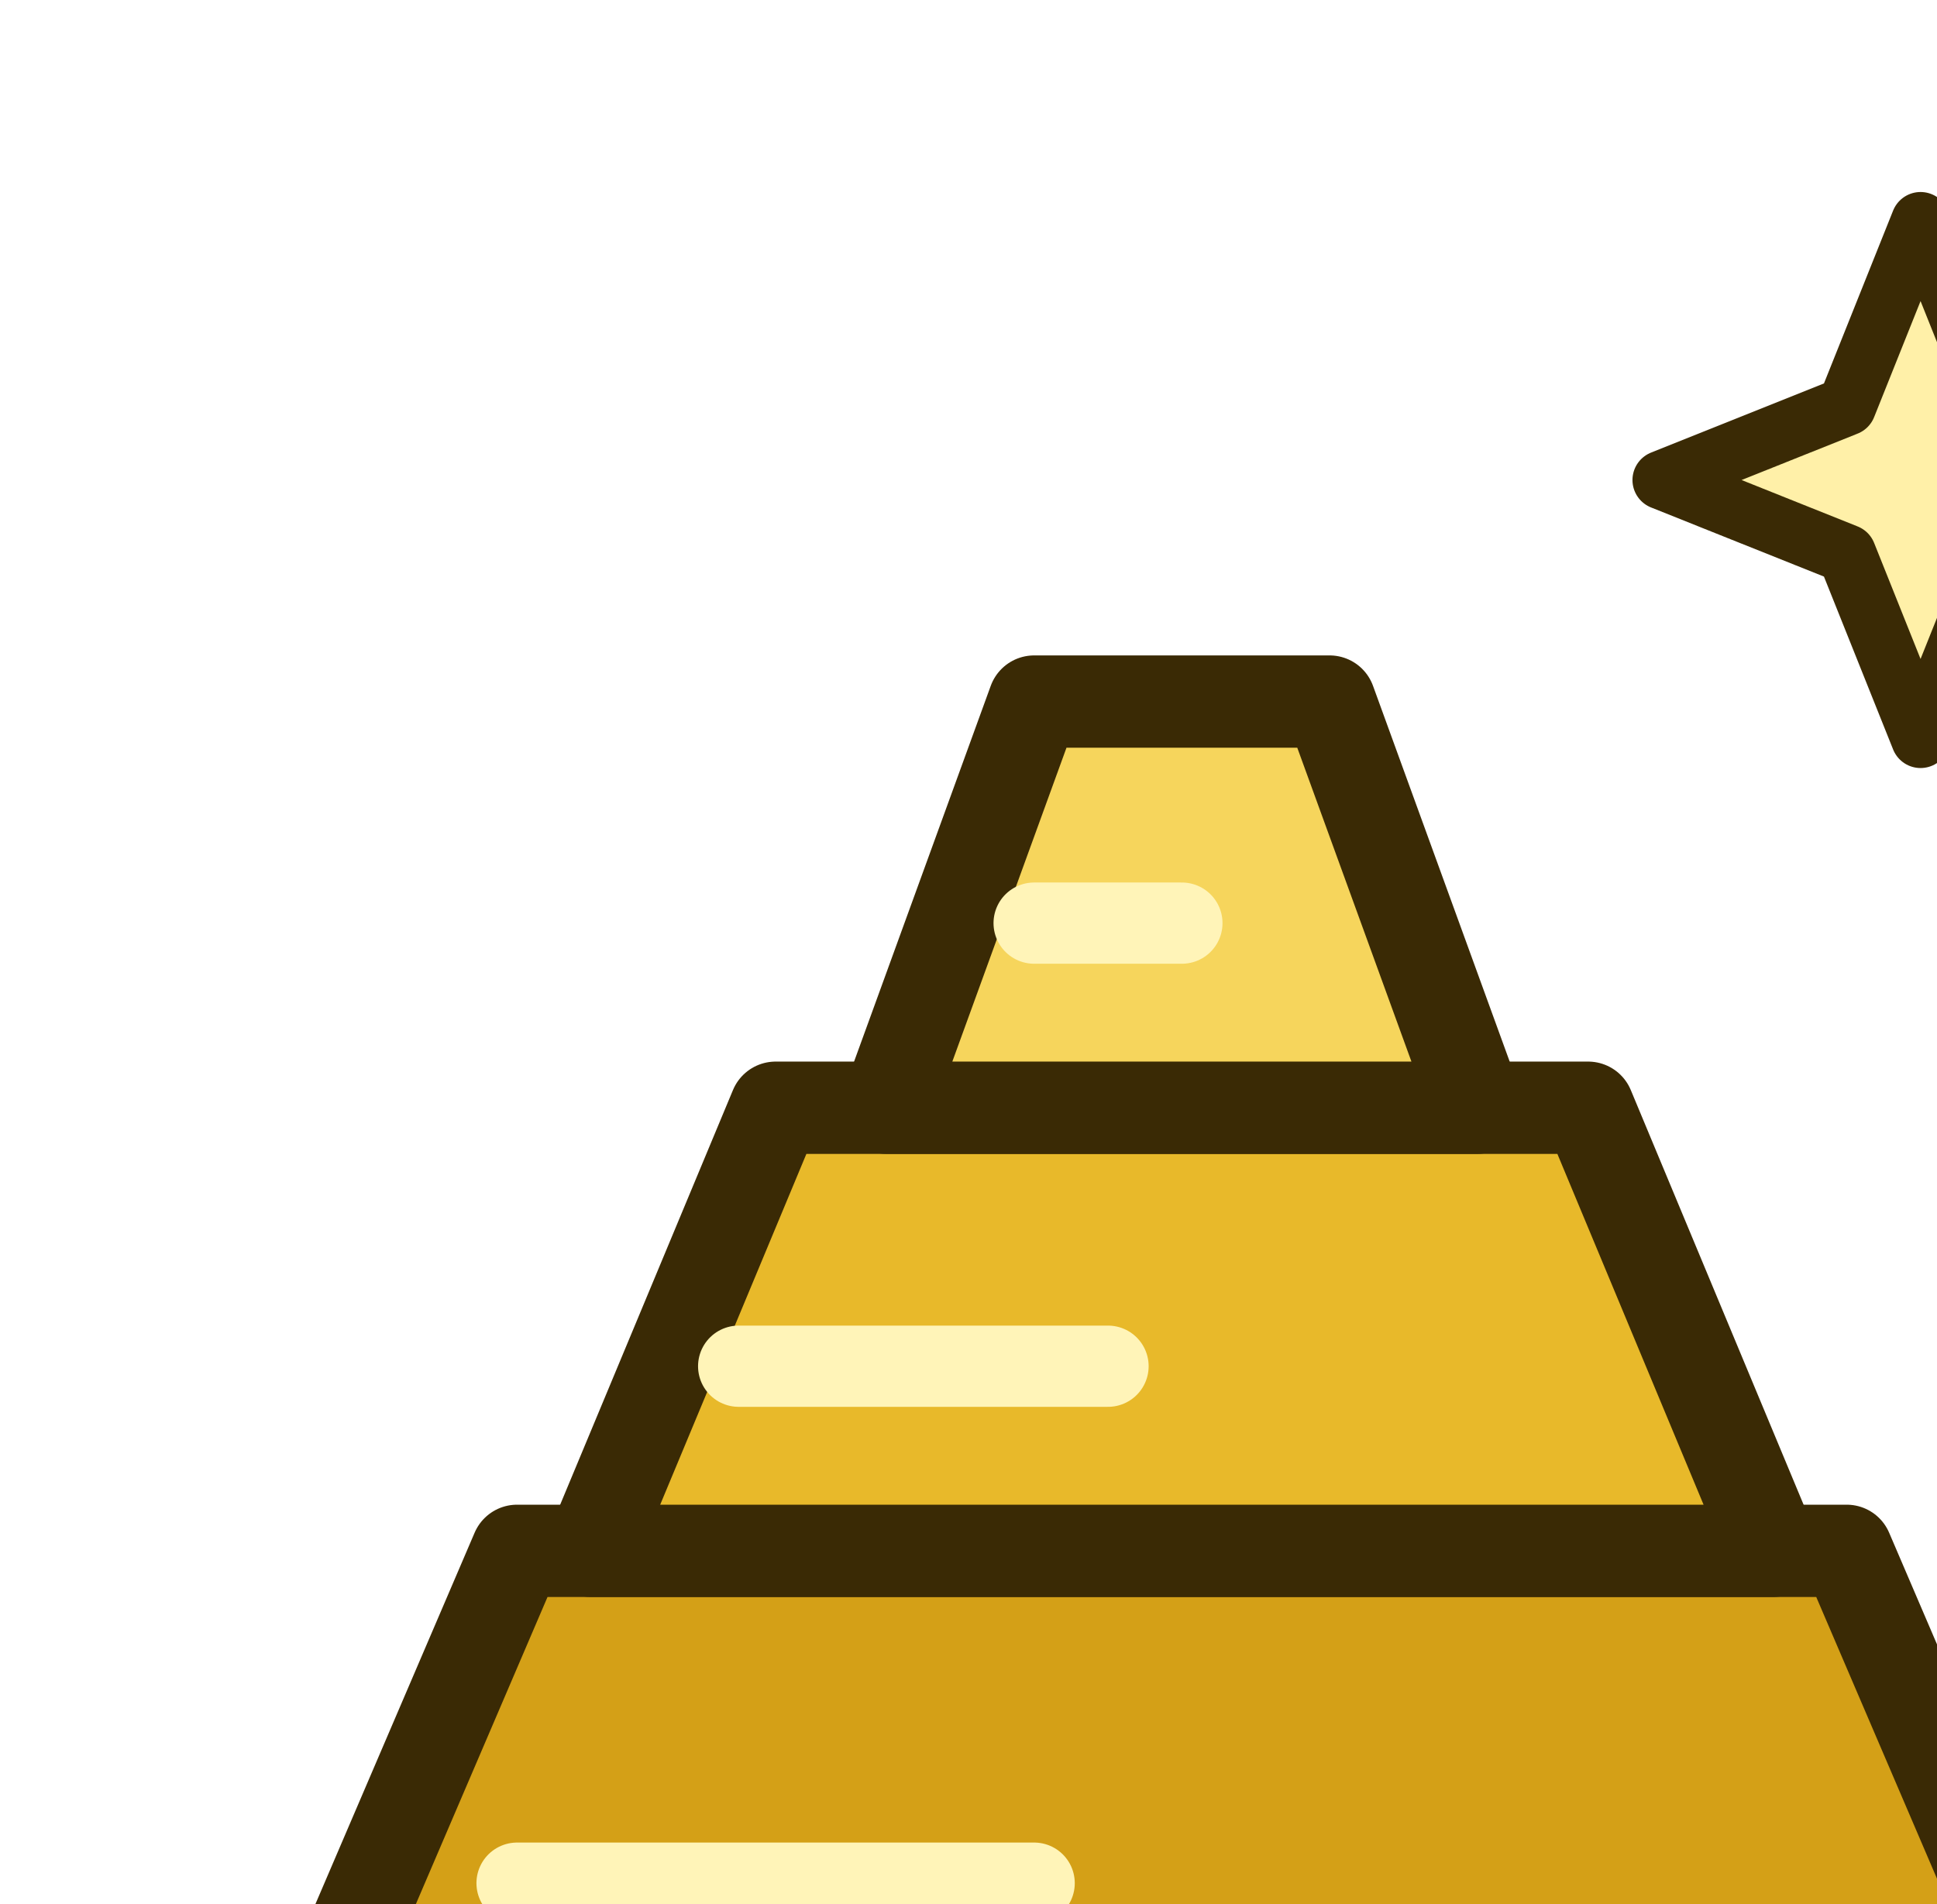
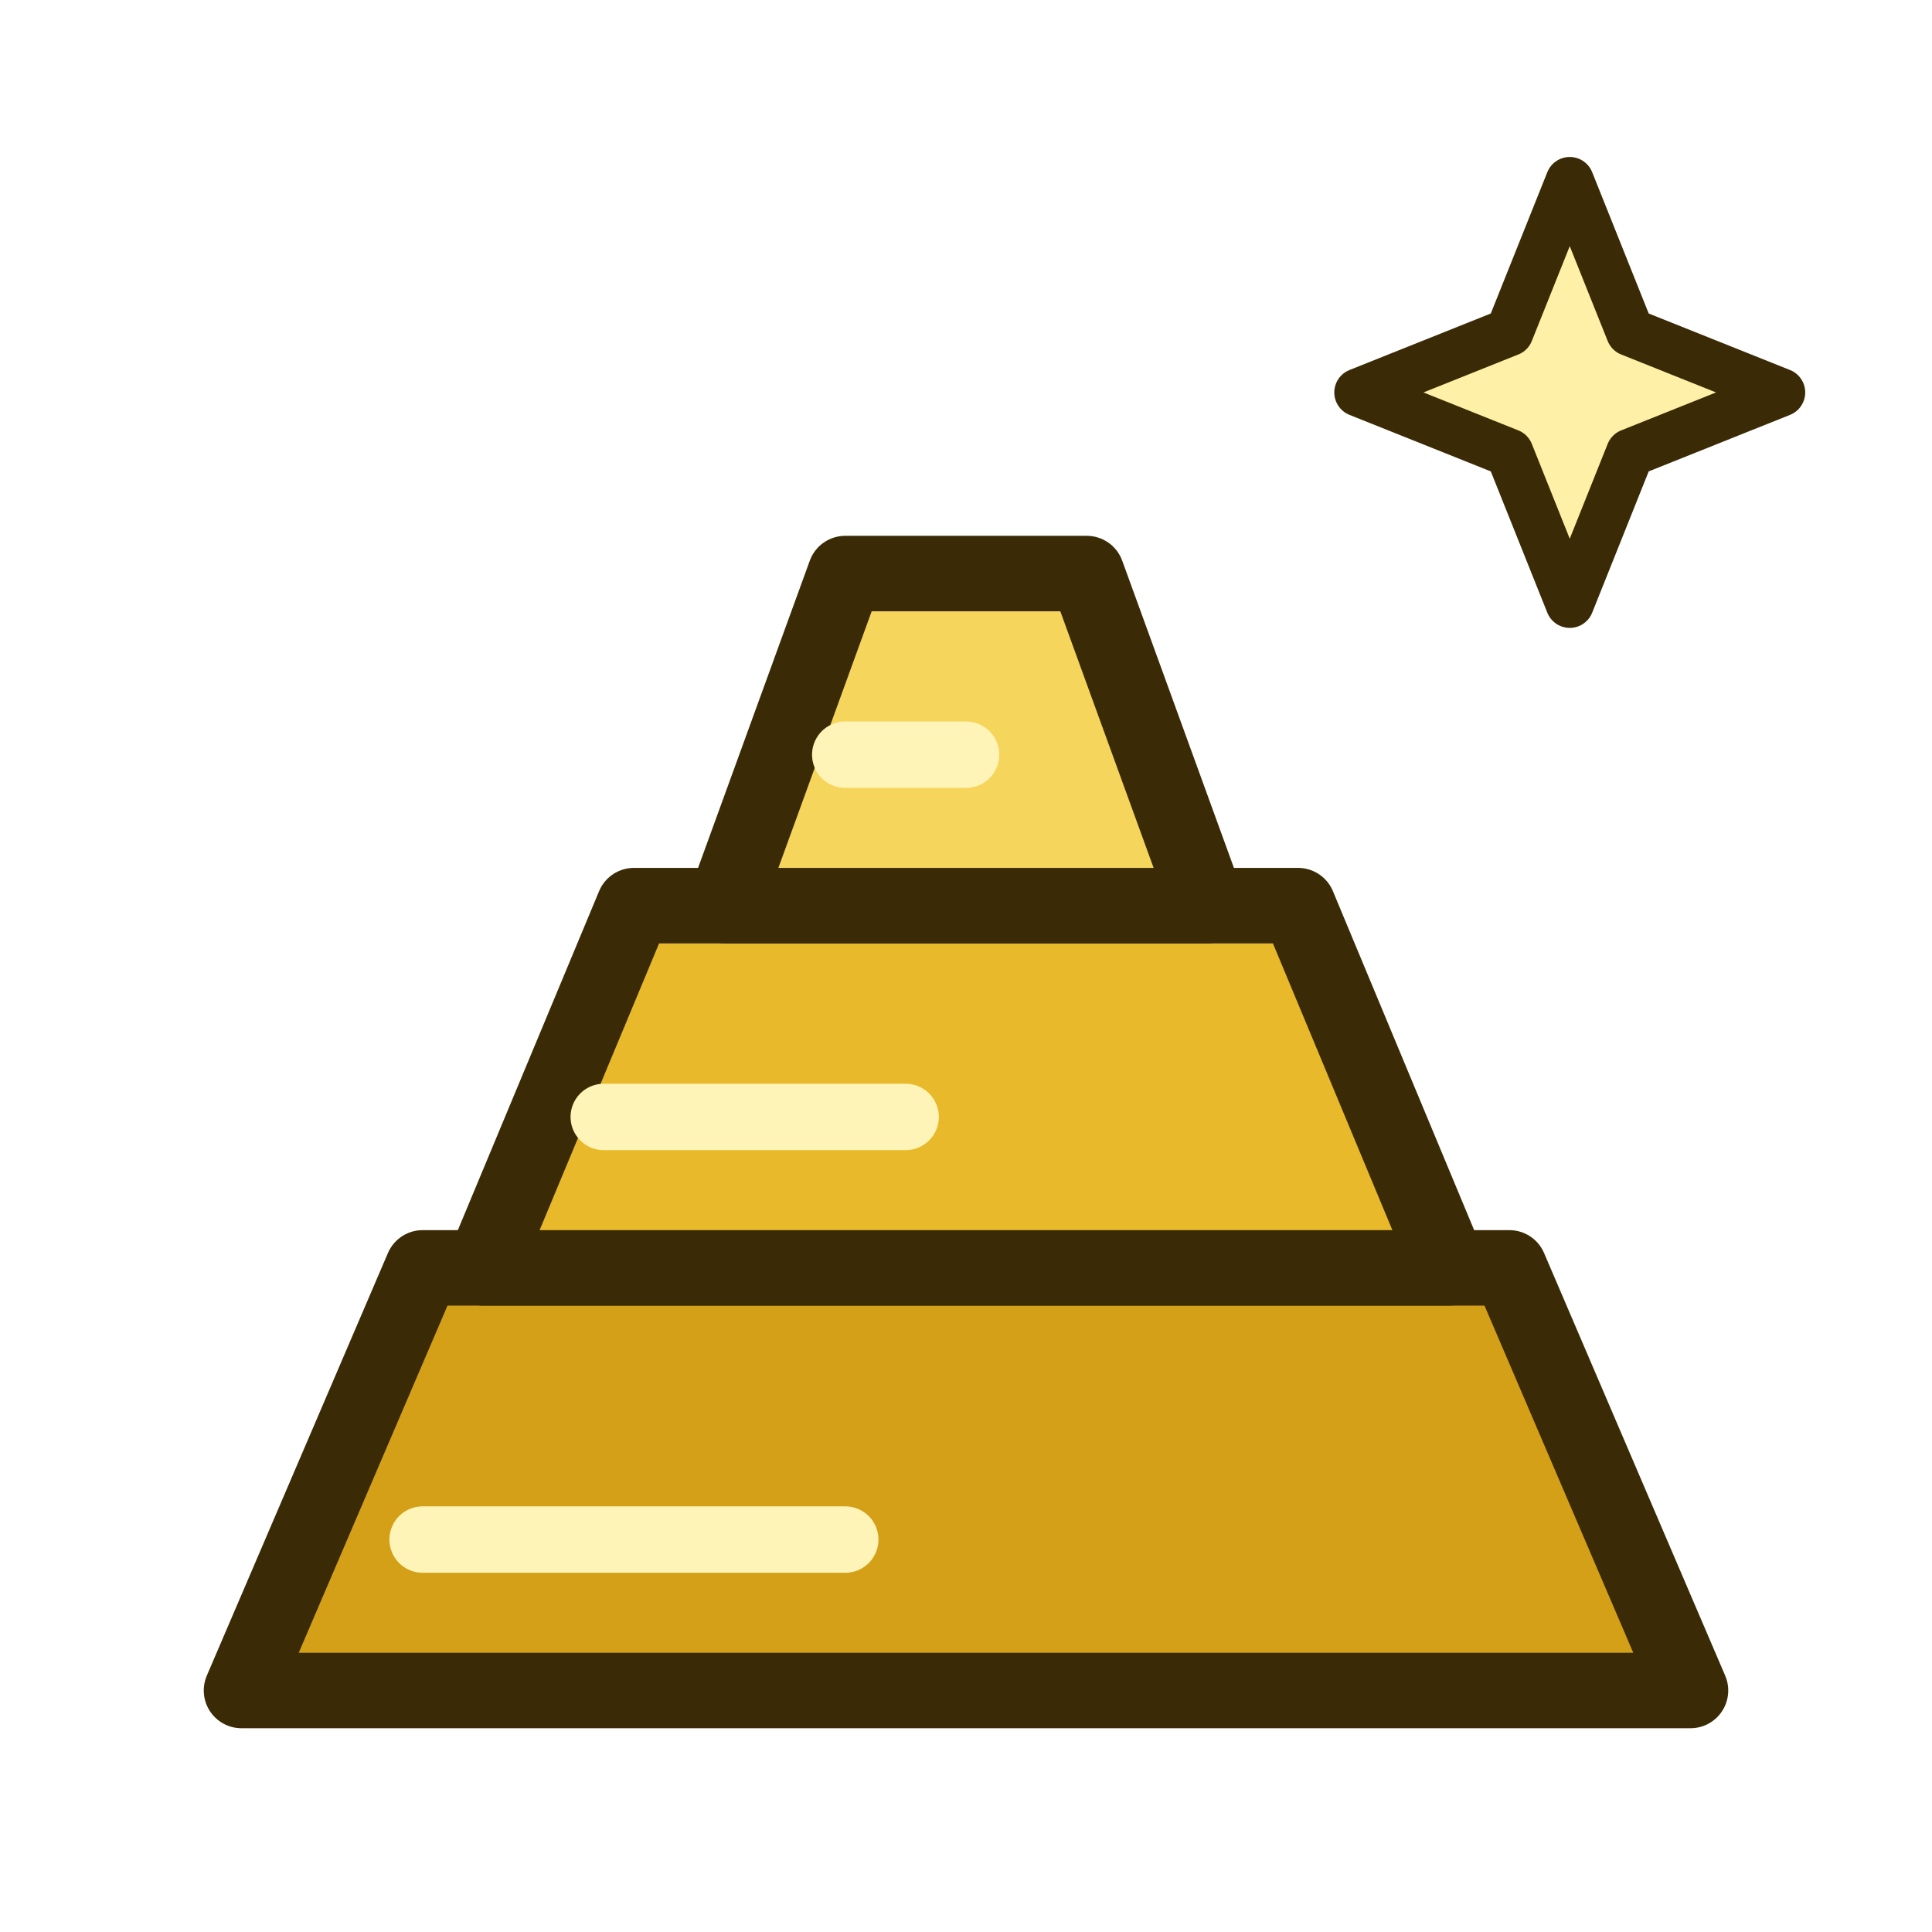
- <svg xmlns="http://www.w3.org/2000/svg" viewBox="0 0 0 0 64 64">
+ <svg xmlns="http://www.w3.org/2000/svg" viewBox="0 0 64 64">
  <path d="M8 56L14 42H50L56 56Z" fill="#d4a017" stroke="#3a2a05" stroke-width="2.5" stroke-linejoin="round" />
  <path d="M16 42L21 30H43L48 42Z" fill="#e8b92a" stroke="#3a2a05" stroke-width="2.5" stroke-linejoin="round" />
  <path d="M24 30L28 19H36L40 30Z" fill="#f6d55c" stroke="#3a2a05" stroke-width="2.5" stroke-linejoin="round" />
  <path d="M14 51H28M20 37H30M28 25H32" fill="none" stroke="#fff4b8" stroke-width="2.2" stroke-linecap="round" />
  <path d="M52 6l2 5l5 2l-5 2l-2 5l-2-5l-5-2l5-2Z" fill="#fff0a8" stroke="#3a2a05" stroke-width="1.6" stroke-linejoin="round" />
</svg>
